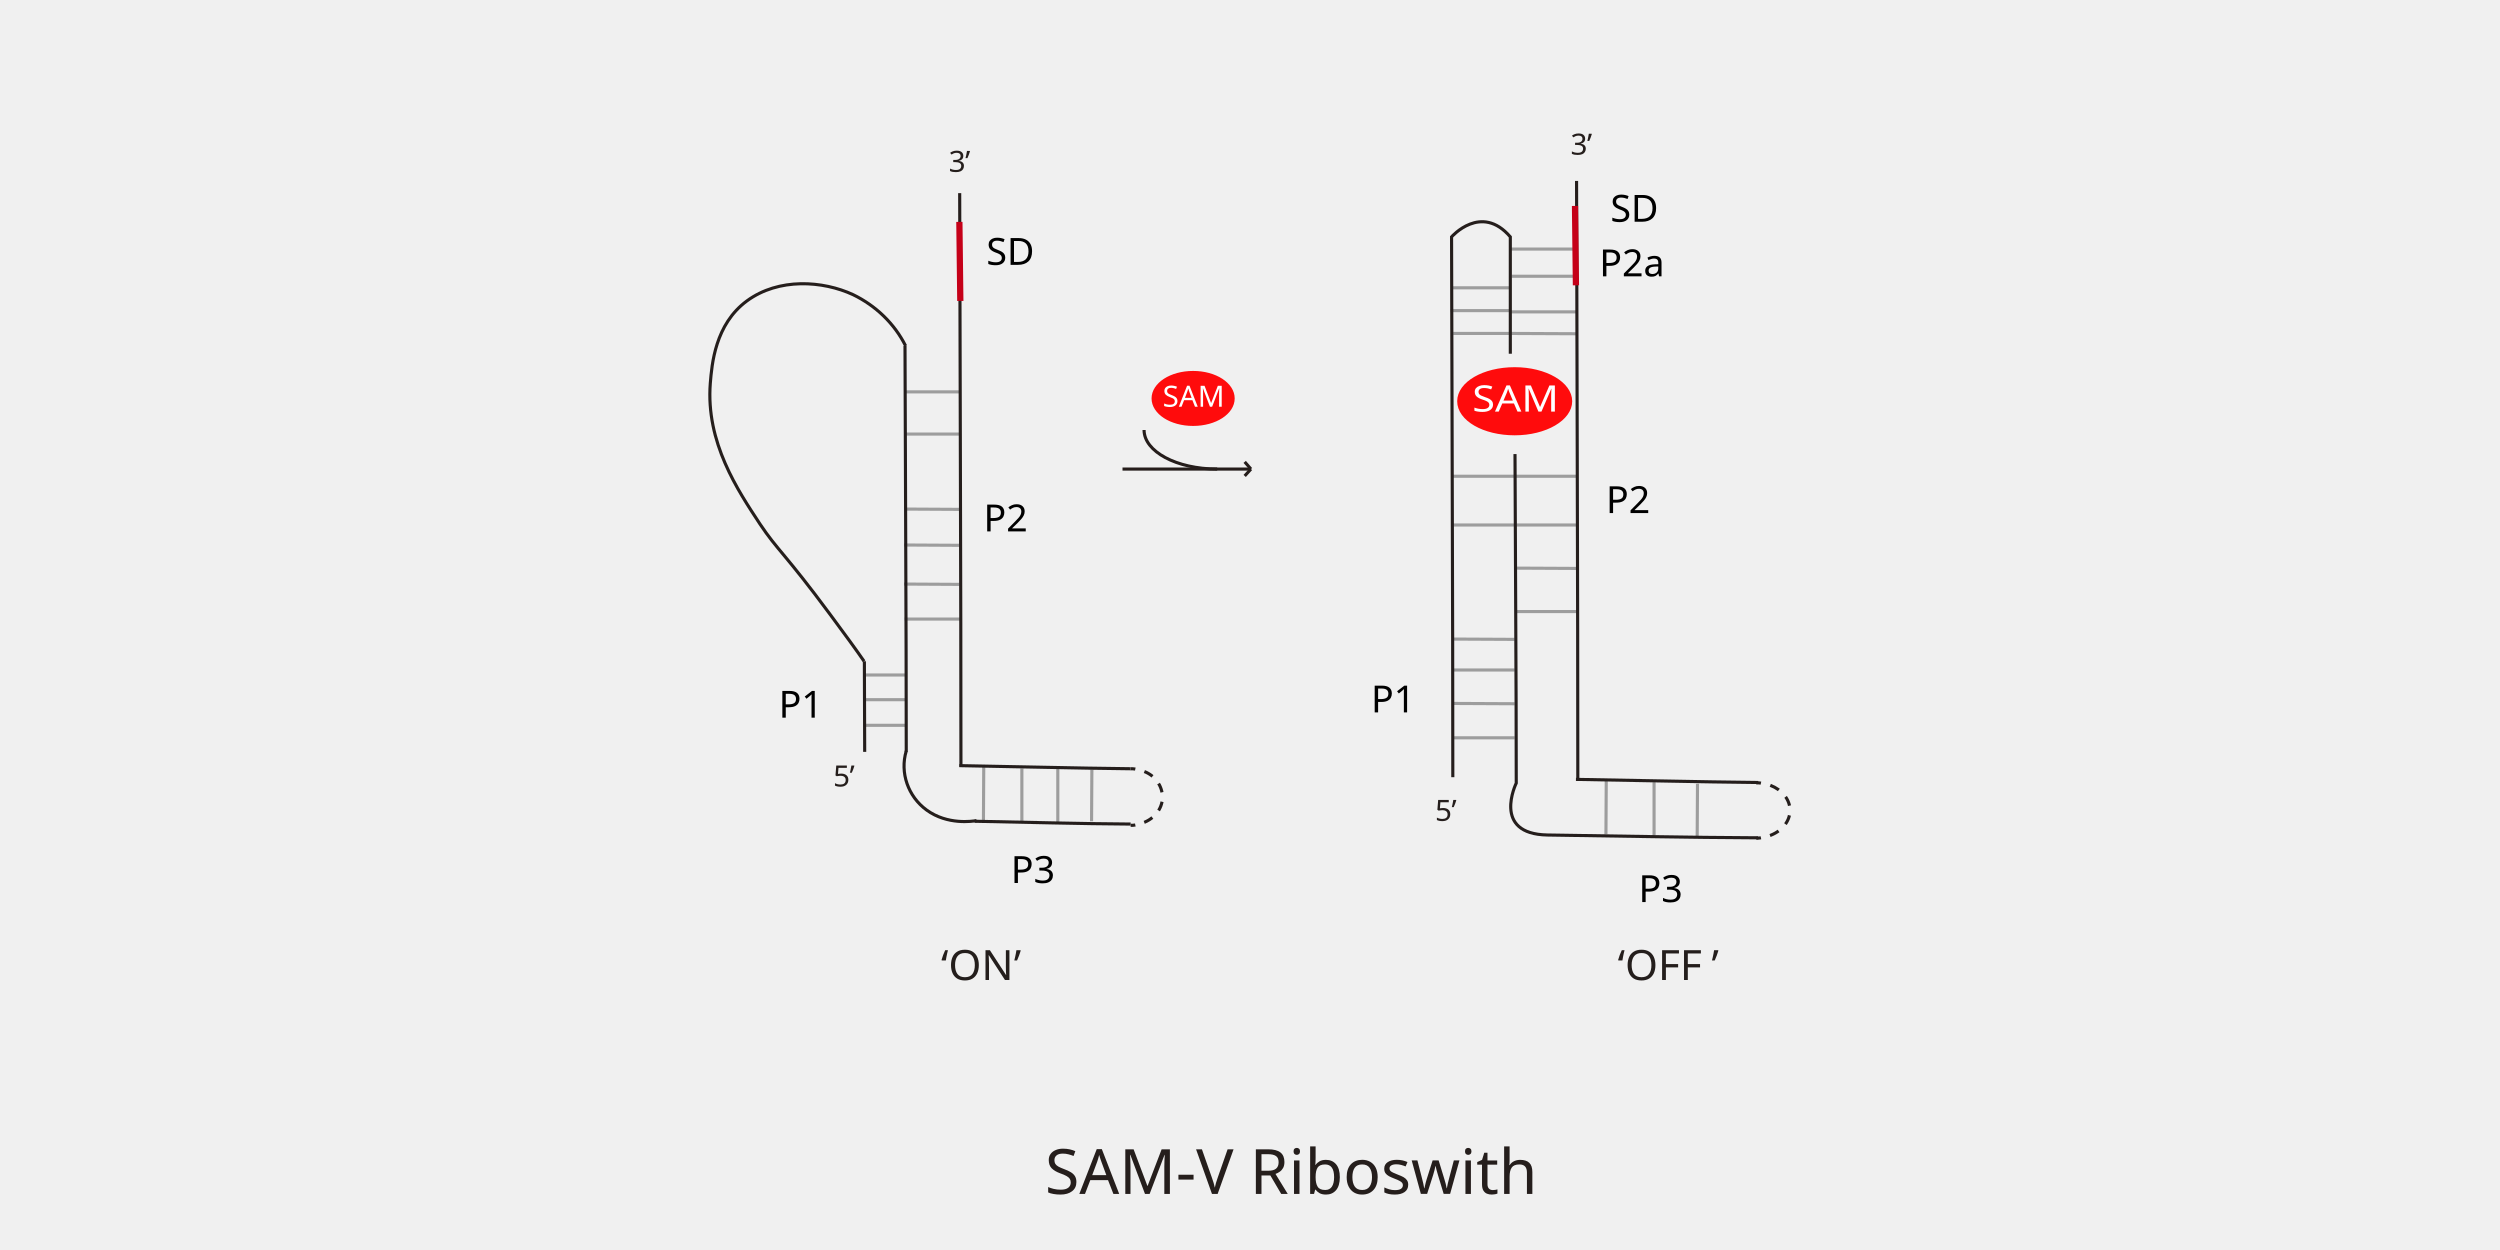
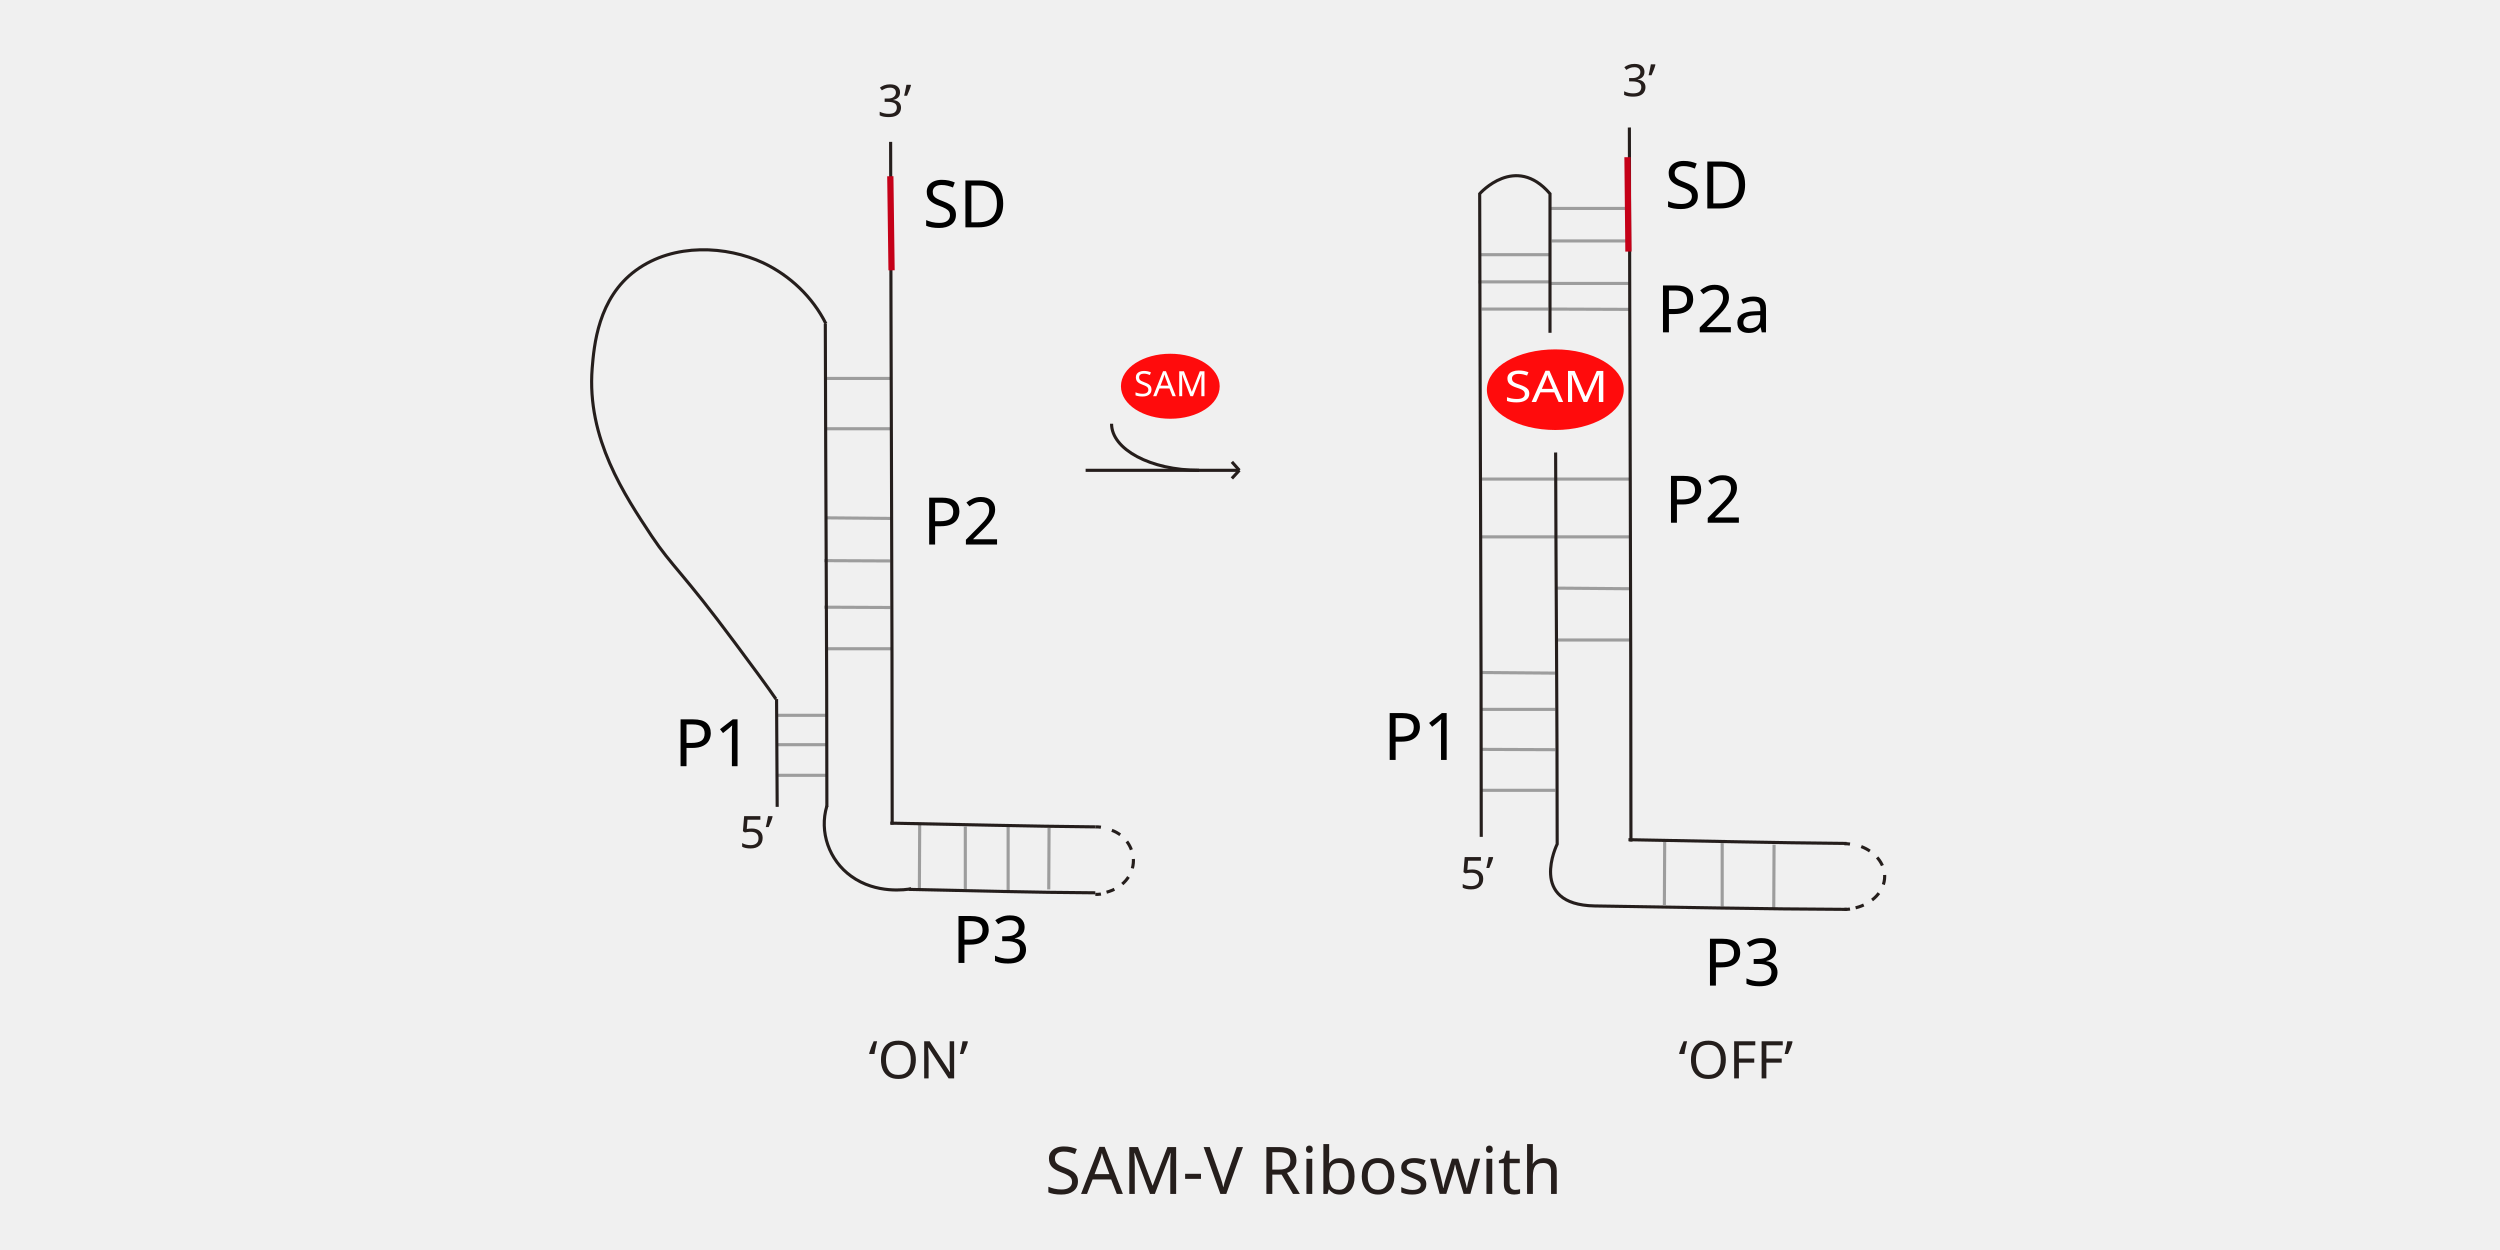
<svg xmlns="http://www.w3.org/2000/svg" version="1.1" id="图层_1" x="0px" y="0px" viewBox="0 0 800 400" style="enable-background:new 0 0 800 400;" xml:space="preserve">
  <style type="text/css">
	.st0{fill:none;stroke:#9D9D9D;}
	.st1{fill:none;stroke:#251E1C;}
	.st2{fill:none;stroke:#251E1C;stroke-dasharray:3.03,3.03;}
	.st3{fill:none;stroke:#251E1C;stroke-dasharray:3.11,3.11;}
	.st4{fill:none;stroke:#251D1B;stroke-miterlimit:10;}
	.st5{fill:#FF0B0C;stroke:#FF0B0C;stroke-miterlimit:10;}
	.st6{fill:#FFFFFF;}
	.st7{font-family:'ArialMT';}
- 	.st8{font-size:9.37px;}
- 	.st9{font-size:11.7px;}
- 	.st10{font-size:12px;}
+ 	.st8{font-size:11.15px;}
+ 	.st9{font-size:13.923px;}
+ 	.st10{font-size:21px;}
	.st11{fill:none;stroke:#C50018;stroke-width:2;}
	.st12{fill:#241E1C;}
- 	.st13{font-size:13.38px;}
+ 	.st13{font-size:16.66px;}
	.st14{fill:#251E1C;}
- 	.st15{font-size:20px;}
+ 	.st15{font-size:14.28px;}
</style>
-   <line class="st0" x1="483.4" y1="99.8" x2="504.4" y2="99.8" />
-   <line class="st0" x1="529.3" y1="250.3" x2="529.3" y2="267.4" />
-   <line class="st0" x1="514" y1="249.9" x2="513.9" y2="267" />
-   <line class="st0" x1="543.2" y1="250.8" x2="543.1" y2="267.8" />
-   <line class="st0" x1="465" y1="204.5" x2="484.7" y2="204.6" />
-   <line class="st0" x1="465" y1="214.4" x2="484.7" y2="214.4" />
-   <line class="st0" x1="465" y1="225.1" x2="484.7" y2="225.2" />
-   <line class="st0" x1="465" y1="236.1" x2="484.7" y2="236.1" />
-   <line class="st0" x1="485.2" y1="181.8" x2="504.9" y2="181.9" />
-   <line class="st0" x1="485.2" y1="168" x2="504.9" y2="168" />
-   <line class="st0" x1="484.7" y1="152.4" x2="504.4" y2="152.4" />
-   <line class="st0" x1="485.2" y1="195.7" x2="504.9" y2="195.7" />
-   <line class="st0" x1="464.8" y1="152.4" x2="484.6" y2="152.4" />
-   <line class="st0" x1="464.8" y1="168" x2="484.6" y2="168" />
-   <line class="st0" x1="464.6" y1="92.1" x2="483.3" y2="92.1" />
-   <line class="st0" x1="465" y1="106.7" x2="482.9" y2="106.7" />
-   <line class="st0" x1="464.2" y1="99.4" x2="483.2" y2="99.4" />
-   <line class="st0" x1="483.4" y1="106.7" x2="504.4" y2="106.8" />
-   <line class="st0" x1="483.7" y1="88.4" x2="504.9" y2="88.4" />
-   <line class="st0" x1="483.3" y1="79.7" x2="504" y2="79.7" />
-   <line class="st0" x1="289.5" y1="138.9" x2="307.2" y2="138.9" />
-   <line class="st0" x1="289.5" y1="125.4" x2="307.2" y2="125.4" />
-   <line class="st0" x1="289.3" y1="174.4" x2="307" y2="174.5" />
-   <line class="st0" x1="289.5" y1="162.9" x2="307.2" y2="163" />
-   <line class="st0" x1="289.5" y1="198.1" x2="307.2" y2="198.1" />
-   <line class="st0" x1="276.6" y1="216" x2="290" y2="216" />
-   <line class="st0" x1="276.6" y1="223.9" x2="290" y2="223.9" />
-   <line class="st0" x1="276.4" y1="232.1" x2="289.9" y2="232.1" />
-   <line class="st0" x1="327" y1="245.9" x2="327" y2="262.7" />
-   <line class="st0" x1="314.7" y1="262.7" x2="314.8" y2="245.4" />
-   <line class="st0" x1="338.5" y1="246" x2="338.5" y2="263.5" />
-   <line class="st0" x1="349.4" y1="246.2" x2="349.3" y2="262.8" />
-   <line class="st0" x1="289.3" y1="186.9" x2="307" y2="187" />
-   <path class="st1" d="M290,240.6c0-43.3-0.3-86.6-0.4-129.9" />
-   <path class="st1" d="M307.5,245.4c0-61.2-0.3-122.4-0.4-183.6" />
-   <path class="st1" d="M289.8,110.7c-3.6-7.2-9.6-12.9-16.8-16.4c-9.7-4.5-23.8-5.5-34,2s-11.2,20.3-11.7,26.3  c-1.5,19,8.8,34.3,15.9,45.1c5.6,8.4,8,9.4,22.5,29c4.6,6.2,8.4,11.4,10.8,14.9" />
-   <line class="st1" x1="276.6" y1="211.6" x2="276.7" y2="240.6" />
-   <path class="st1" d="M290,240.3c-2.1,7,0.6,14.6,6.5,18.9c6.7,4.9,14.8,3.6,16,3.4" />
-   <path class="st1" d="M361.8,246c-18.3-0.2-36.5-0.7-54.8-1" />
-   <path class="st1" d="M361.8,263.7c-16.6-0.1-33.3-0.6-49.9-0.9" />
-   <path class="st1" d="M361.8,246c0.5,0,1,0,1.5,0.1" />
-   <path class="st2" d="M366.2,246.9c3.4,1.3,5.7,4.5,5.8,8.1c0,4.1-3,7.5-7.2,8.6" />
-   <path class="st1" d="M363.3,264c-0.5,0.1-1,0.1-1.5,0.1" />
-   <path class="st1" d="M484.8,145.3c0.1,35.1,0.4,70.2,0.4,105.3c0,0-8,16.3,10,16.6c22.5,0.3,44.9,0.8,67.4,0.9" />
-   <path class="st1" d="M504.9,249.9c0-64-0.3-128-0.4-192" />
-   <path class="st1" d="M464.9,248.7c0-57.6-0.3-115.3-0.4-172.9c0,0,9.5-10.9,18.8,0v37.4" />
-   <path class="st1" d="M562.6,250.4c-19.4-0.2-38.9-0.7-58.3-1" />
-   <path class="st1" d="M562,250.5c0.5,0,1,0,1.5,0.1" />
-   <path class="st3" d="M566.5,251.3c3.7,1.4,6.3,4.5,6.3,8c0,4-3.3,7.4-7.8,8.5" />
-   <path class="st1" d="M563.5,268.1c-0.5,0.1-1,0.1-1.5,0.1" />
-   <line class="st4" x1="359.2" y1="150.1" x2="400.3" y2="150.1" />
-   <line class="st4" x1="398.3" y1="152.3" x2="400.3" y2="150.1" />
-   <line class="st4" x1="398.3" y1="147.8" x2="400.3" y2="150.1" />
-   <path class="st4" d="M366.1,137.6c0,6.9,10.4,12.5,23.4,12.5" />
-   <path class="st5" d="M394.6,127.5c0,4.6-5.7,8.3-12.8,8.3c-7.1,0-12.8-3.7-12.8-8.3s5.7-8.3,12.8-8.3  C388.9,119.2,394.6,122.9,394.6,127.5z" />
-   <text transform="matrix(1.01 0 0 1 372.0352 130.1504)" class="st6 st7 st8">SAM</text>
-   <path class="st1" d="M369,65.9" />
-   <path class="st5" d="M502.6,128.4c0,5.7-8,10.4-17.9,10.4s-17.9-4.6-17.9-10.4s8-10.4,17.9-10.4S502.6,122.7,502.6,128.4z" />
-   <text transform="matrix(1.13 0 0 1 471.1348 131.71)" class="st6 st7 st9">SAM</text>
-   <text transform="matrix(1 0 0 1 249.195 229.66)" class="st7 st10">P1</text>
-   <text transform="matrix(1 0 0 1 314.745 170.04)" class="st7 st10">P2</text>
-   <text transform="matrix(1 0 0 1 323.485 282.55)" class="st7 st10">P3</text>
-   <text transform="matrix(1 0 0 1 438.745 227.97)" class="st7 st10">P1</text>
-   <text transform="matrix(1 0 0 1 513.935 164.19)" class="st7 st10">P2</text>
-   <text transform="matrix(1 0 0 1 511.795 88.42)" class="st7 st10">P2a</text>
-   <text transform="matrix(1 0 0 1 524.355 288.66)" class="st7 st10">P3</text>
-   <line class="st11" x1="307" y1="71" x2="307.3" y2="96.3" />
-   <line class="st11" x1="504" y1="65.9" x2="504.3" y2="91.3" />
-   <text transform="matrix(1 0 0 1 315.645 84.75)" class="st7 st10">SD</text>
-   <text transform="matrix(1 0 0 1 515.335 70.96)" class="st7 st10">SD</text>
-   <text transform="matrix(1.01 0 0 1 301.1348 313.6104)" class="st12 st7 st13">‘ON</text>
-   <text transform="matrix(1.01 0 0 1 324.4155 313.6104)" class="st12 st7 st13">’</text>
-   <text transform="matrix(1.01 0 0 1 517.6445 313.6104)" class="st12 st7 st13">‘OFF</text>
-   <text transform="matrix(1.01 0 0 1 547.6729 313.6104)" class="st12 st7 st13">’</text>
-   <text transform="matrix(1 0 0 1 334.3999 382.06)" class="st14 st7 st15">SAM-V Riboswith</text>
-   <text transform="matrix(1.01 0 0 1 266.5952 251.6602)" class="st14 st7 st8">5</text>
-   <text transform="matrix(1.01 0 0 1 271.8569 251.6602)" class="st14 st7 st8">’</text>
-   <text transform="matrix(1.01 0 0 1 459.2051 262.6699)" class="st14 st7 st8">5</text>
-   <text transform="matrix(1.01 0 0 1 464.4668 262.6699)" class="st14 st7 st8">’</text>
-   <text transform="matrix(1.01 0 0 1 303.585 54.9902)" class="st14 st7 st8">3</text>
-   <text transform="matrix(1.01 0 0 1 308.8472 54.9902)" class="st14 st7 st8">’</text>
-   <text transform="matrix(1.01 0 0 1 502.5752 49.4902)" class="st14 st7 st8">3</text>
-   <text transform="matrix(1.01 0 0 1 507.8369 49.4902)" class="st14 st7 st8">’</text>
+   <line class="st0" x1="496.1" y1="90.7" x2="521.3" y2="90.7" />
+   <line class="st0" x1="551.1" y1="269.8" x2="551.1" y2="290.1" />
+   <line class="st0" x1="532.7" y1="269.3" x2="532.6" y2="289.6" />
+   <line class="st0" x1="567.7" y1="270.3" x2="567.6" y2="290.6" />
+   <line class="st0" x1="474.1" y1="215.2" x2="497.7" y2="215.4" />
+   <line class="st0" x1="474.1" y1="227" x2="497.7" y2="227" />
+   <line class="st0" x1="474.1" y1="239.8" x2="497.7" y2="239.9" />
+   <line class="st0" x1="474.1" y1="252.9" x2="497.7" y2="252.9" />
+   <line class="st0" x1="498.3" y1="188.2" x2="521.9" y2="188.4" />
+   <line class="st0" x1="498.3" y1="171.8" x2="521.9" y2="171.8" />
+   <line class="st0" x1="497.7" y1="153.3" x2="521.3" y2="153.3" />
+   <line class="st0" x1="498.3" y1="204.8" x2="521.9" y2="204.8" />
+   <line class="st0" x1="473.8" y1="153.3" x2="497.6" y2="153.3" />
+   <line class="st0" x1="473.8" y1="171.8" x2="497.6" y2="171.8" />
+   <line class="st0" x1="473.6" y1="81.5" x2="496" y2="81.5" />
+   <line class="st0" x1="474.1" y1="98.9" x2="495.5" y2="98.9" />
+   <line class="st0" x1="473.1" y1="90.2" x2="495.9" y2="90.2" />
+   <line class="st0" x1="496.1" y1="98.9" x2="521.3" y2="99" />
+   <line class="st0" x1="496.5" y1="77.1" x2="521.9" y2="77.1" />
+   <line class="st0" x1="496" y1="66.7" x2="520.8" y2="66.7" />
+   <line class="st0" x1="264" y1="137.2" x2="285.2" y2="137.2" />
+   <line class="st0" x1="264" y1="121.1" x2="285.2" y2="121.1" />
+   <line class="st0" x1="263.8" y1="179.4" x2="284.9" y2="179.5" />
+   <line class="st0" x1="264" y1="165.7" x2="285.2" y2="165.9" />
+   <line class="st0" x1="264" y1="207.6" x2="285.2" y2="207.6" />
+   <line class="st0" x1="248.5" y1="228.9" x2="264.6" y2="228.9" />
+   <line class="st0" x1="248.5" y1="238.3" x2="264.6" y2="238.3" />
+   <line class="st0" x1="248.3" y1="248.1" x2="264.5" y2="248.1" />
+   <line class="st0" x1="308.9" y1="264.5" x2="308.9" y2="284.5" />
+   <line class="st0" x1="294.2" y1="284.5" x2="294.3" y2="263.9" />
+   <line class="st0" x1="322.6" y1="264.6" x2="322.6" y2="285.5" />
+   <line class="st0" x1="335.7" y1="264.9" x2="335.6" y2="284.6" />
+   <line class="st0" x1="263.8" y1="194.3" x2="284.9" y2="194.4" />
+   <path class="st1" d="M264.6,258.2c0-51.5-0.4-103.1-0.5-154.6" />
+   <path class="st1" d="M285.5,263.9c0-72.8-0.4-145.7-0.5-218.5" />
+   <path class="st1" d="M264.3,103.6c-4.3-8.6-11.5-15.4-20.1-19.5c-11.6-5.4-28.5-6.5-40.7,2.4s-13.4,24.2-14,31.3  c-1.8,22.6,10.5,40.8,19,53.7c6.7,10,9.6,11.2,26.9,34.5c5.5,7.4,10.1,13.6,12.9,17.7" />
+   <line class="st1" x1="248.5" y1="223.7" x2="248.7" y2="258.2" />
+   <path class="st1" d="M264.6,257.9c-2.5,8.3,0.7,17.4,7.8,22.5c8,5.8,17.7,4.3,19.2,4" />
+   <path class="st1" d="M350.5,264.6c-21.9-0.2-43.7-0.8-65.6-1.2" />
+   <path class="st1" d="M350.5,285.7c-19.9-0.1-39.9-0.7-59.7-1.1" />
+   <path class="st1" d="M350.5,264.6c0.6,0,1.2,0,1.8,0.1" />
+   <path class="st2" d="M355.8,265.7c4.1,1.5,6.8,5.4,6.9,9.6c0,4.9-3.6,8.9-8.6,10.2" />
+   <path class="st1" d="M352.3,286.1c-0.6,0.1-1.2,0.1-1.8,0.1" />
+   <path class="st1" d="M497.8,144.8c0.1,41.8,0.5,83.5,0.5,125.3c0,0-9.6,19.4,12,19.8c26.9,0.4,53.8,1,80.7,1.1" />
+   <path class="st1" d="M521.9,269.3c0-76.2-0.4-152.3-0.5-228.5" />
+   <path class="st1" d="M474,267.8c0-68.5-0.4-137.2-0.5-205.8c0,0,11.4-13,22.5,0v44.5" />
+   <path class="st1" d="M590.9,269.9c-23.2-0.2-46.6-0.8-69.8-1.2" />
+   <path class="st1" d="M590.2,270c0.6,0,1.2,0,1.8,0.1" />
+   <path class="st3" d="M595.6,270.9c4.4,1.7,7.5,5.4,7.5,9.5c0,4.8-4,8.8-9.3,10.1" />
+   <path class="st1" d="M592,290.9c-0.6,0.1-1.2,0.1-1.8,0.1" />
+   <line class="st4" x1="347.4" y1="150.5" x2="396.6" y2="150.5" />
+   <line class="st4" x1="394.2" y1="153.1" x2="396.6" y2="150.5" />
+   <line class="st4" x1="394.2" y1="147.8" x2="396.6" y2="150.5" />
+   <path class="st4" d="M355.7,135.6c0,8.2,12.5,14.9,28,14.9" />
+   <path class="st5" d="M389.8,123.6c0,5.5-6.8,9.9-15.3,9.9s-15.3-4.4-15.3-9.9c0-5.5,6.8-9.9,15.3-9.9S389.8,118.1,389.8,123.6z" />
+   <text transform="matrix(1.0161 0 0 1 362.7959 126.7744)" class="st6 st7 st8">SAM</text>
+   <path class="st1" d="M359.2,50.3" />
+   <path class="st5" d="M519.1,124.7c0,6.8-9.6,12.4-21.4,12.4c-11.9,0-21.4-5.5-21.4-12.4s9.6-12.4,21.4-12.4  C509.5,112.3,519.1,117.9,519.1,124.7z" />
+   <text transform="matrix(1.1368 0 0 1 481.4326 128.6299)" class="st6 st7 st9">SAM</text>
+   <text transform="matrix(1.006 0 0 1 215.7383 245.1914)" class="st7 st10">P1</text>
+   <text transform="matrix(1.006 0 0 1 295.2891 174.2432)" class="st7 st10">P2</text>
+   <text transform="matrix(1.006 0 0 1 304.6748 308.1299)" class="st7 st10">P3</text>
+   <text transform="matrix(1.006 0 0 1 442.6572 243.1797)" class="st7 st10">P1</text>
+   <text transform="matrix(1.006 0 0 1 532.6709 167.2812)" class="st7 st10">P2</text>
+   <text transform="matrix(1.006 0 0 1 530.1094 106.3383)" class="st7 st10">P2a</text>
+   <text transform="matrix(1.006 0 0 1 545.1455 315.4014)" class="st7 st10">P3</text>
+   <line class="st11" x1="284.9" y1="56.4" x2="285.3" y2="86.5" />
+   <line class="st11" x1="520.8" y1="50.3" x2="521.1" y2="80.5" />
+   <text transform="matrix(1.006 0 0 1 295.2891 72.7476)" class="st7 st10">SD</text>
+   <text transform="matrix(1.006 0 0 1 532.7 66.7)" class="st7 st10">SD</text>
+   <text transform="matrix(1.0161 0 0 1 277.918 345.0928)" class="st12 st7 st13">‘ON’</text>
+   <text transform="matrix(1.0161 0 0 1 537.1113 345.0928)" class="st12 st7 st13">‘OFF’</text>
+   <text transform="matrix(1 0 0 1 334.3999 382.06)" class="st14 st7 st10">SAM-V Riboswith</text>
+   <text transform="matrix(1.0161 0 0 1 236.5693 271.3711)" class="st14 st7 st15">5’</text>
+   <text transform="matrix(1.0161 0 0 1 467.1504 284.4727)" class="st14 st7 st15">5’</text>
+   <text transform="matrix(1.0161 0 0 1 280.8506 37.333)" class="st14 st7 st15">3’</text>
+   <text transform="matrix(1.0161 0 0 1 519.0713 30.7881)" class="st14 st7 st15">3’</text>
</svg>
